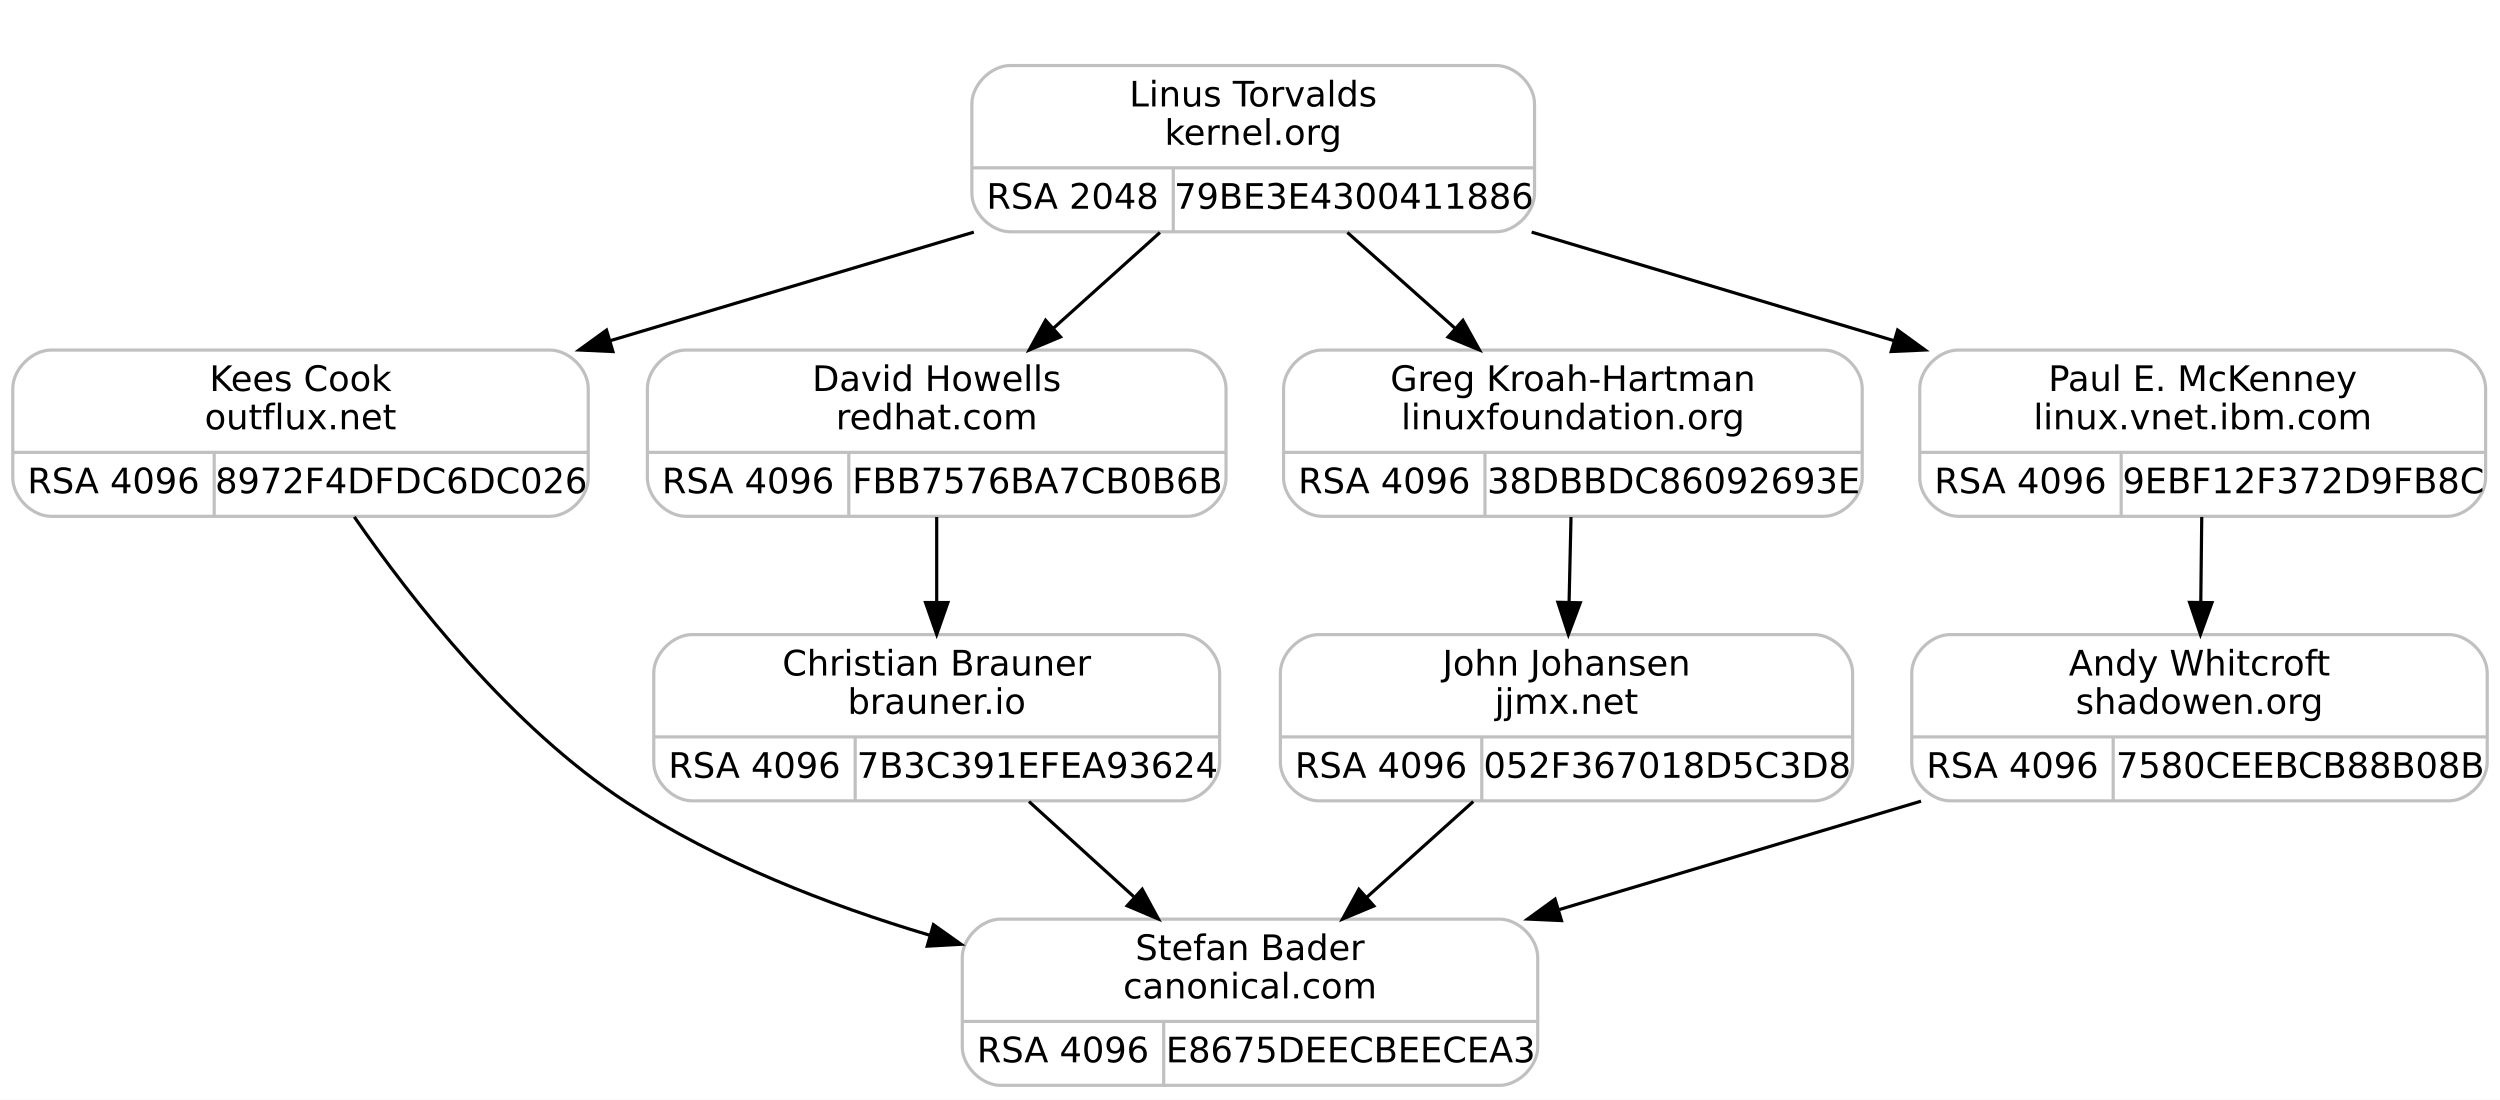
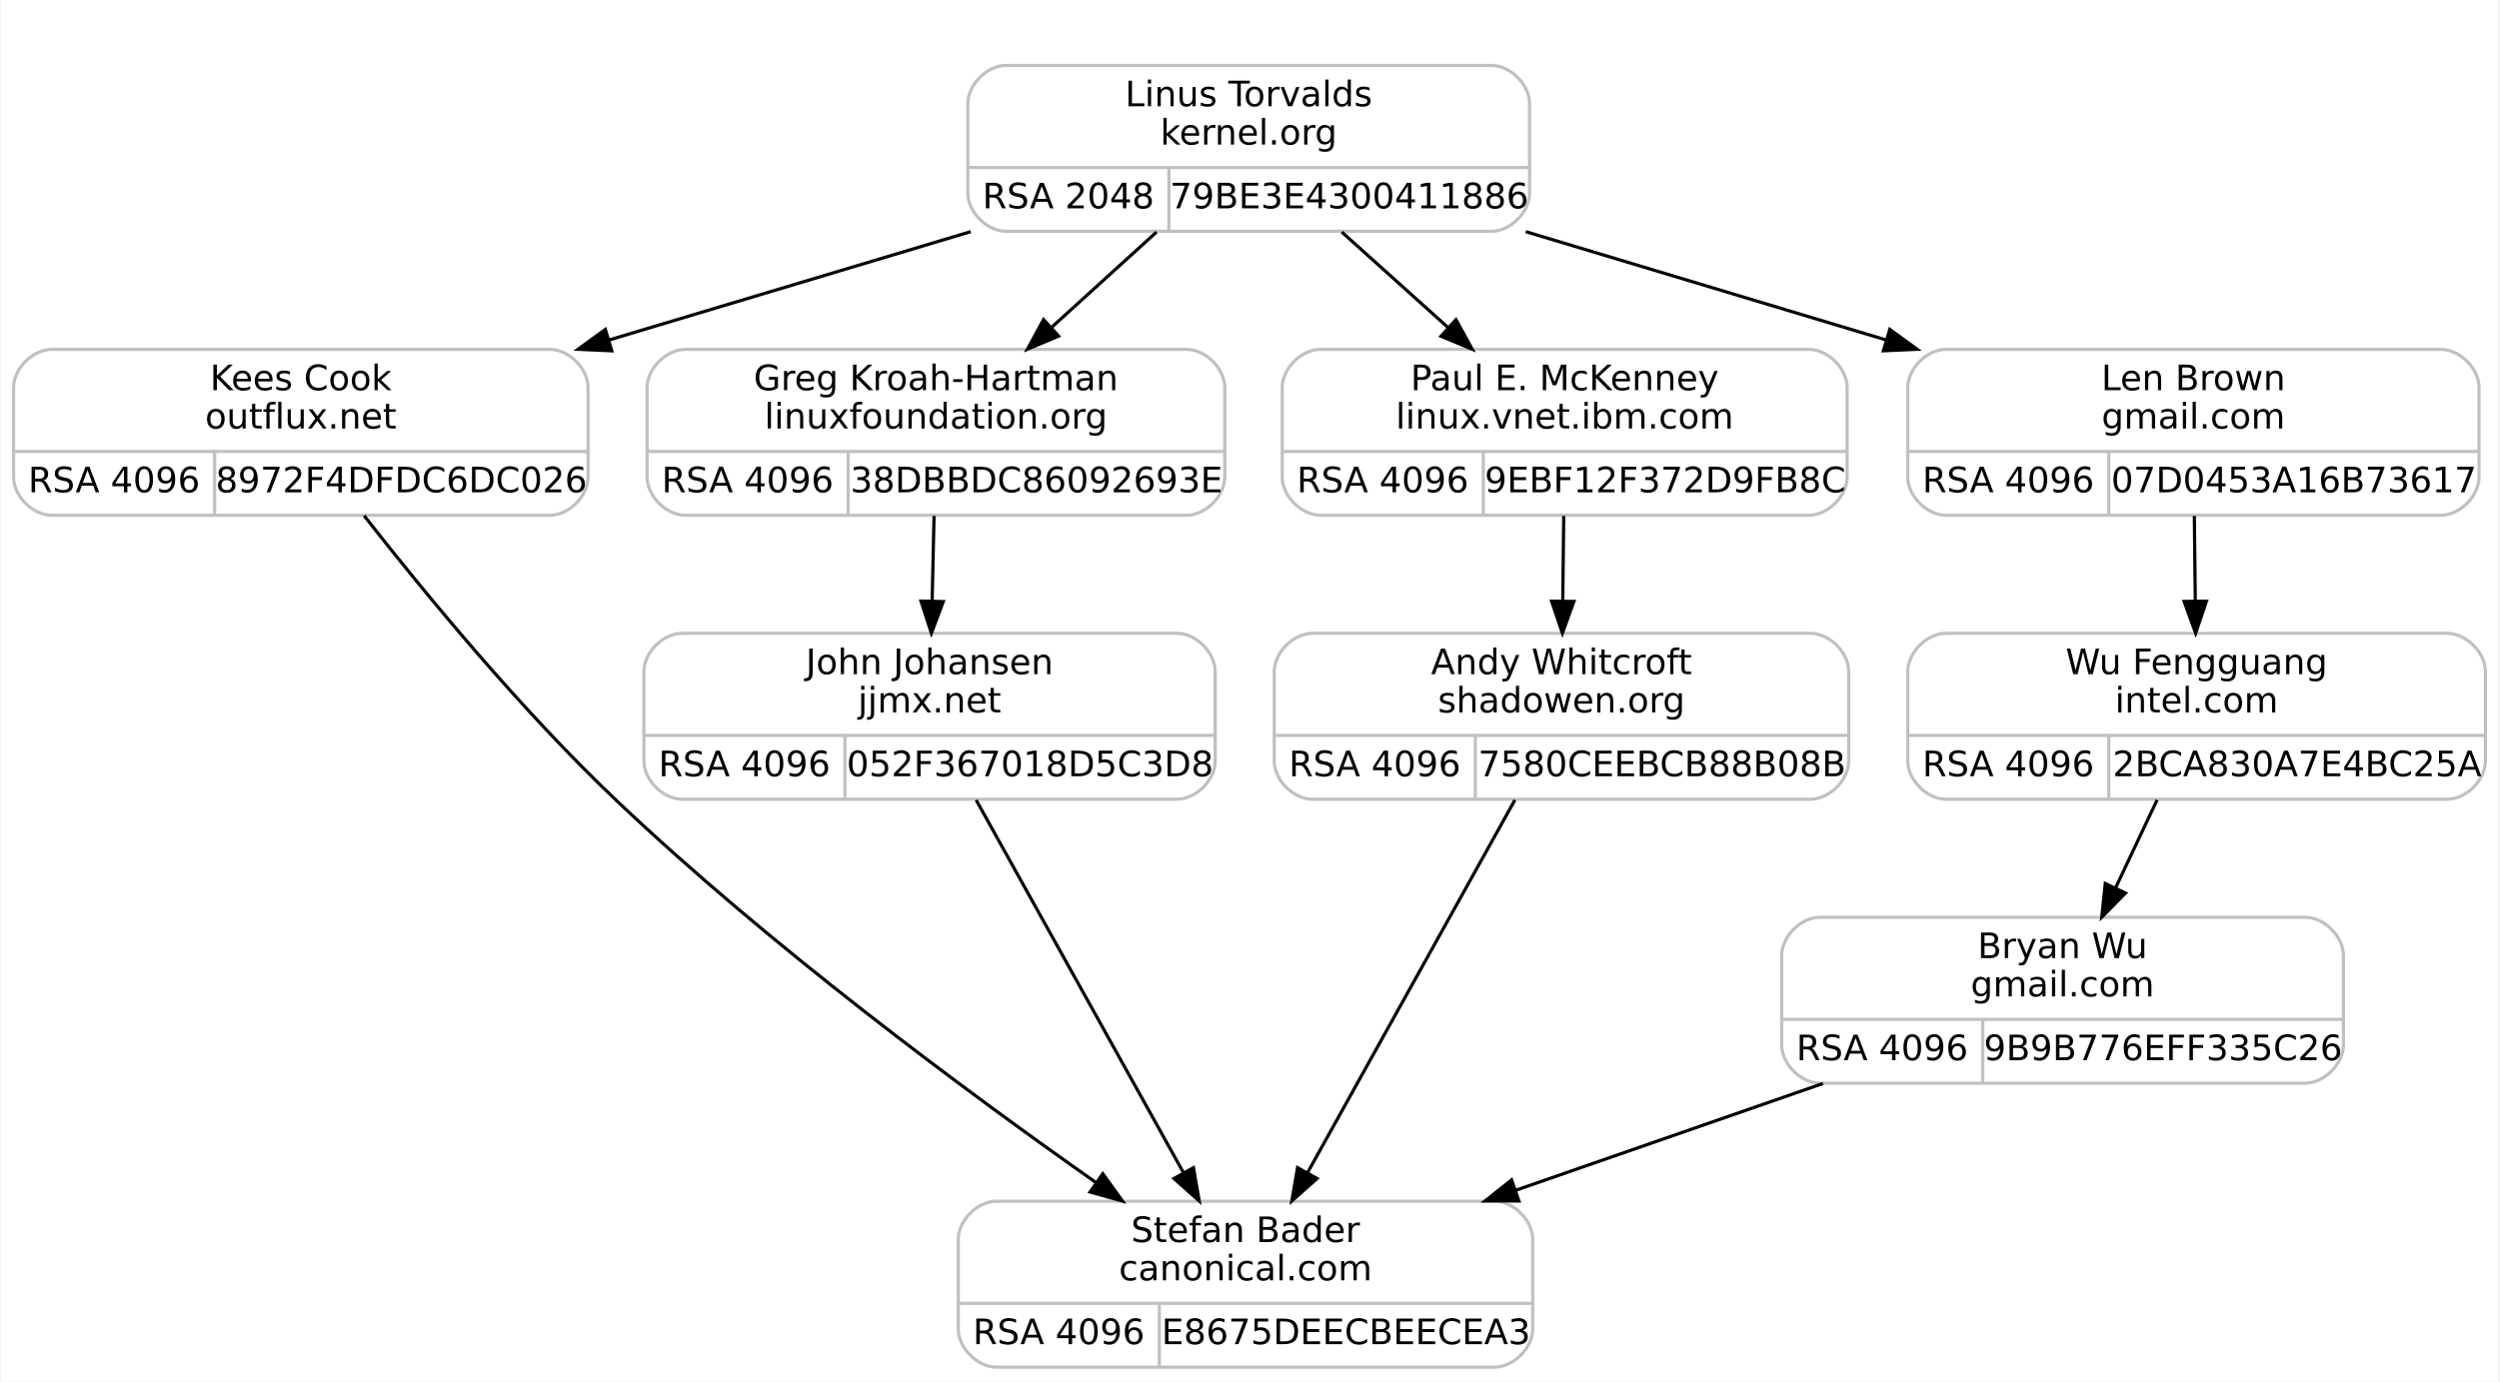
- <svg xmlns="http://www.w3.org/2000/svg" width="782pt" height="344pt" viewBox="0.00 0.00 782.00 344.00">
-   <g id="graph0" class="graph" transform="scale(1 1) rotate(0) translate(4 340)">
-     <polygon fill="#ffffff" stroke="transparent" points="-4,4 -4,-340 778,-340 778,4 -4,4" />
+ <svg xmlns="http://www.w3.org/2000/svg" width="783pt" height="433pt" viewBox="0.00 0.00 782.50 433.00">
+   <g id="graph0" class="graph" transform="scale(1 1) rotate(0) translate(4 429)">
+     <polygon fill="#ffffff" stroke="transparent" points="-4,4 -4,-429 778.5,-429 778.5,4 -4,4" />
    <g id="clust1" class="cluster">
-       <polygon fill="none" stroke="#ffffff" points="292,-259 292,-328 484,-328 484,-259 292,-259" />
+       <polygon fill="none" stroke="#ffffff" points="291,-348 291,-417 483,-417 483,-348 291,-348" />
    </g>
    <g id="node1" class="node">
-       <path fill="none" stroke="#c0c0c0" d="M12,-178.5C12,-178.5 168,-178.5 168,-178.5 174,-178.5 180,-184.5 180,-190.5 180,-190.5 180,-218.5 180,-218.5 180,-224.5 174,-230.5 168,-230.5 168,-230.5 12,-230.5 12,-230.5 6,-230.5 0,-224.5 0,-218.5 0,-218.5 0,-190.5 0,-190.5 0,-184.5 6,-178.5 12,-178.5" />
-       <text text-anchor="middle" x="90" y="-217.7" font-family="droid sans,dejavu sans,helvetica" font-size="11.00" fill="#000000">Kees Cook</text>
-       <text text-anchor="middle" x="90" y="-205.7" font-family="droid sans,dejavu sans,helvetica" font-size="11.00" fill="#000000">outflux.net</text>
-       <polyline fill="none" stroke="#c0c0c0" points="0,-198.5 180,-198.5 " />
-       <text text-anchor="middle" x="31.5" y="-185.7" font-family="droid sans,dejavu sans,helvetica" font-size="11.00" fill="#000000">RSA 4096</text>
-       <polyline fill="none" stroke="#c0c0c0" points="63,-178.5 63,-198.5 " />
-       <text text-anchor="middle" x="121.5" y="-185.7" font-family="droid sans,dejavu sans,helvetica" font-size="11.00" fill="#000000">8972F4DFDC6DC026</text>
+       <path fill="none" stroke="#c0c0c0" d="M12,-267.5C12,-267.5 168,-267.5 168,-267.5 174,-267.5 180,-273.5 180,-279.5 180,-279.5 180,-307.5 180,-307.5 180,-313.5 174,-319.5 168,-319.5 168,-319.5 12,-319.5 12,-319.5 6,-319.5 0,-313.5 0,-307.5 0,-307.5 0,-279.5 0,-279.5 0,-273.5 6,-267.5 12,-267.5" />
+       <text text-anchor="middle" x="90" y="-306.7" font-family="droid sans,dejavu sans,helvetica" font-size="11.00" fill="#000000">Kees Cook</text>
+       <text text-anchor="middle" x="90" y="-294.7" font-family="droid sans,dejavu sans,helvetica" font-size="11.00" fill="#000000">outflux.net</text>
+       <polyline fill="none" stroke="#c0c0c0" points="0,-287.5 180,-287.5 " />
+       <text text-anchor="middle" x="31.5" y="-274.7" font-family="droid sans,dejavu sans,helvetica" font-size="11.00" fill="#000000">RSA 4096</text>
+       <polyline fill="none" stroke="#c0c0c0" points="63,-267.5 63,-287.5 " />
+       <text text-anchor="middle" x="121.5" y="-274.7" font-family="droid sans,dejavu sans,helvetica" font-size="11.00" fill="#000000">8972F4DFDC6DC026</text>
    </g>
    <g id="node3" class="node">
-       <path fill="none" stroke="#c0c0c0" d="M309,-.5C309,-.5 465,-.5 465,-.5 471,-.5 477,-6.5 477,-12.5 477,-12.5 477,-40.5 477,-40.5 477,-46.5 471,-52.5 465,-52.5 465,-52.5 309,-52.5 309,-52.5 303,-52.5 297,-46.5 297,-40.5 297,-40.5 297,-12.5 297,-12.5 297,-6.5 303,-.5 309,-.5" />
-       <text text-anchor="middle" x="387" y="-39.7" font-family="droid sans,dejavu sans,helvetica" font-size="11.00" fill="#000000">Stefan Bader</text>
-       <text text-anchor="middle" x="387" y="-27.7" font-family="droid sans,dejavu sans,helvetica" font-size="11.00" fill="#000000">canonical.com</text>
-       <polyline fill="none" stroke="#c0c0c0" points="297,-20.5 477,-20.5 " />
-       <text text-anchor="middle" x="328.5" y="-7.7" font-family="droid sans,dejavu sans,helvetica" font-size="11.00" fill="#000000">RSA 4096</text>
-       <polyline fill="none" stroke="#c0c0c0" points="360,-.5 360,-20.5 " />
-       <text text-anchor="middle" x="418.5" y="-7.7" font-family="droid sans,dejavu sans,helvetica" font-size="11.00" fill="#000000">E8675DEECBEECEA3</text>
+       <path fill="none" stroke="#c0c0c0" d="M308,-.5C308,-.5 464,-.5 464,-.5 470,-.5 476,-6.5 476,-12.5 476,-12.5 476,-40.5 476,-40.5 476,-46.5 470,-52.5 464,-52.5 464,-52.5 308,-52.5 308,-52.5 302,-52.5 296,-46.5 296,-40.5 296,-40.5 296,-12.5 296,-12.5 296,-6.5 302,-.5 308,-.5" />
+       <text text-anchor="middle" x="386" y="-39.7" font-family="droid sans,dejavu sans,helvetica" font-size="11.00" fill="#000000">Stefan Bader</text>
+       <text text-anchor="middle" x="386" y="-27.7" font-family="droid sans,dejavu sans,helvetica" font-size="11.00" fill="#000000">canonical.com</text>
+       <polyline fill="none" stroke="#c0c0c0" points="296,-20.5 476,-20.5 " />
+       <text text-anchor="middle" x="327.5" y="-7.7" font-family="droid sans,dejavu sans,helvetica" font-size="11.00" fill="#000000">RSA 4096</text>
+       <polyline fill="none" stroke="#c0c0c0" points="359,-.5 359,-20.5 " />
+       <text text-anchor="middle" x="417.5" y="-7.7" font-family="droid sans,dejavu sans,helvetica" font-size="11.00" fill="#000000">E8675DEECBEECEA3</text>
    </g>
    <g id="edge2" class="edge">
-       <path fill="none" stroke="#000000" d="M106.819,-178.321C124.896,-152.169 155.944,-112.56 192,-89 220.454,-70.408 254.853,-56.985 286.788,-47.464" />
-       <polygon fill="#000000" stroke="#000000" points="287.971,-50.766 296.611,-44.633 286.033,-44.039 287.971,-50.766" />
+       <path fill="none" stroke="#000000" d="M109.832,-267.374C128.882,-243.038 159.105,-206.35 189,-178 236.888,-132.588 297.881,-87.356 339.222,-58.302" />
+       <polygon fill="#000000" stroke="#000000" points="341.284,-61.13 347.475,-52.533 337.274,-55.393 341.284,-61.13" />
    </g>
    <g id="node2" class="node">
-       <path fill="none" stroke="#c0c0c0" d="M312,-267.5C312,-267.5 464,-267.5 464,-267.5 470,-267.5 476,-273.5 476,-279.5 476,-279.5 476,-307.5 476,-307.5 476,-313.5 470,-319.5 464,-319.5 464,-319.5 312,-319.5 312,-319.5 306,-319.5 300,-313.5 300,-307.5 300,-307.5 300,-279.5 300,-279.5 300,-273.5 306,-267.5 312,-267.5" />
-       <text text-anchor="middle" x="388" y="-306.7" font-family="droid sans,dejavu sans,helvetica" font-size="11.00" fill="#000000">Linus Torvalds</text>
-       <text text-anchor="middle" x="388" y="-294.7" font-family="droid sans,dejavu sans,helvetica" font-size="11.00" fill="#000000">kernel.org</text>
-       <polyline fill="none" stroke="#c0c0c0" points="300,-287.5 476,-287.5 " />
-       <text text-anchor="middle" x="331.5" y="-274.7" font-family="droid sans,dejavu sans,helvetica" font-size="11.00" fill="#000000">RSA 2048</text>
-       <polyline fill="none" stroke="#c0c0c0" points="363,-267.5 363,-287.5 " />
-       <text text-anchor="middle" x="419.5" y="-274.7" font-family="droid sans,dejavu sans,helvetica" font-size="11.00" fill="#000000">79BE3E4300411886</text>
+       <path fill="none" stroke="#c0c0c0" d="M311,-356.5C311,-356.5 463,-356.5 463,-356.5 469,-356.5 475,-362.5 475,-368.5 475,-368.5 475,-396.5 475,-396.5 475,-402.5 469,-408.5 463,-408.5 463,-408.5 311,-408.5 311,-408.5 305,-408.5 299,-402.5 299,-396.5 299,-396.5 299,-368.5 299,-368.5 299,-362.5 305,-356.5 311,-356.5" />
+       <text text-anchor="middle" x="387" y="-395.7" font-family="droid sans,dejavu sans,helvetica" font-size="11.00" fill="#000000">Linus Torvalds</text>
+       <text text-anchor="middle" x="387" y="-383.7" font-family="droid sans,dejavu sans,helvetica" font-size="11.00" fill="#000000">kernel.org</text>
+       <polyline fill="none" stroke="#c0c0c0" points="299,-376.5 475,-376.5 " />
+       <text text-anchor="middle" x="330.5" y="-363.7" font-family="droid sans,dejavu sans,helvetica" font-size="11.00" fill="#000000">RSA 2048</text>
+       <polyline fill="none" stroke="#c0c0c0" points="362,-356.5 362,-376.5 " />
+       <text text-anchor="middle" x="418.5" y="-363.7" font-family="droid sans,dejavu sans,helvetica" font-size="11.00" fill="#000000">79BE3E4300411886</text>
    </g>
    <g id="edge1" class="edge">
-       <path fill="none" stroke="#000000" d="M300.604,-267.398C264.895,-256.734 223.458,-244.358 186.833,-233.42" />
-       <polygon fill="#000000" stroke="#000000" points="187.721,-230.032 177.137,-230.524 185.717,-236.74 187.721,-230.032" />
+       <path fill="none" stroke="#000000" d="M299.897,-356.398C264.308,-345.734 223.01,-333.358 186.508,-322.42" />
+       <polygon fill="#000000" stroke="#000000" points="187.429,-319.042 176.845,-319.524 185.419,-325.748 187.429,-319.042" />
    </g>
    <g id="node4" class="node">
-       <path fill="none" stroke="#c0c0c0" d="M210.5,-178.5C210.5,-178.5 367.5,-178.5 367.5,-178.5 373.5,-178.5 379.5,-184.5 379.5,-190.5 379.5,-190.5 379.5,-218.5 379.5,-218.5 379.5,-224.5 373.5,-230.5 367.5,-230.5 367.5,-230.5 210.5,-230.5 210.5,-230.5 204.5,-230.5 198.5,-224.5 198.5,-218.5 198.5,-218.5 198.5,-190.5 198.5,-190.5 198.5,-184.5 204.5,-178.5 210.5,-178.5" />
-       <text text-anchor="middle" x="289" y="-217.7" font-family="droid sans,dejavu sans,helvetica" font-size="11.00" fill="#000000">David Howells</text>
-       <text text-anchor="middle" x="289" y="-205.7" font-family="droid sans,dejavu sans,helvetica" font-size="11.00" fill="#000000">redhat.com</text>
-       <polyline fill="none" stroke="#c0c0c0" points="198.5,-198.5 379.5,-198.5 " />
-       <text text-anchor="middle" x="230" y="-185.7" font-family="droid sans,dejavu sans,helvetica" font-size="11.00" fill="#000000">RSA 4096</text>
-       <polyline fill="none" stroke="#c0c0c0" points="261.5,-178.5 261.5,-198.5 " />
-       <text text-anchor="middle" x="320.5" y="-185.7" font-family="droid sans,dejavu sans,helvetica" font-size="11.00" fill="#000000">FBB7576BA7CB0B6B</text>
+       <path fill="none" stroke="#c0c0c0" d="M210.5,-267.5C210.5,-267.5 367.5,-267.5 367.5,-267.5 373.5,-267.5 379.5,-273.5 379.5,-279.5 379.5,-279.5 379.5,-307.5 379.5,-307.5 379.5,-313.5 373.5,-319.5 367.5,-319.5 367.5,-319.5 210.5,-319.5 210.5,-319.5 204.5,-319.5 198.5,-313.5 198.5,-307.5 198.5,-307.5 198.5,-279.5 198.5,-279.5 198.5,-273.5 204.5,-267.5 210.5,-267.5" />
+       <text text-anchor="middle" x="289" y="-306.7" font-family="droid sans,dejavu sans,helvetica" font-size="11.00" fill="#000000">Greg Kroah-Hartman</text>
+       <text text-anchor="middle" x="289" y="-294.7" font-family="droid sans,dejavu sans,helvetica" font-size="11.00" fill="#000000">linuxfoundation.org</text>
+       <polyline fill="none" stroke="#c0c0c0" points="198.5,-287.5 379.5,-287.5 " />
+       <text text-anchor="middle" x="230" y="-274.7" font-family="droid sans,dejavu sans,helvetica" font-size="11.00" fill="#000000">RSA 4096</text>
+       <polyline fill="none" stroke="#c0c0c0" points="261.5,-267.5 261.5,-287.5 " />
+       <text text-anchor="middle" x="320.5" y="-274.7" font-family="droid sans,dejavu sans,helvetica" font-size="11.00" fill="#000000">38DBBDC86092693E</text>
    </g>
    <g id="edge3" class="edge">
-       <path fill="none" stroke="#000000" d="M358.832,-267.278C348.359,-257.863 336.416,-247.126 325.404,-237.227" />
-       <polygon fill="#000000" stroke="#000000" points="327.736,-234.617 317.959,-230.534 323.056,-239.822 327.736,-234.617" />
+       <path fill="none" stroke="#000000" d="M358.127,-356.278C347.859,-346.954 336.164,-336.333 325.351,-326.513" />
+       <polygon fill="#000000" stroke="#000000" points="327.423,-323.666 317.667,-319.534 322.717,-328.848 327.423,-323.666" />
    </g>
    <g id="node6" class="node">
-       <path fill="none" stroke="#c0c0c0" d="M409.5,-178.5C409.5,-178.5 566.5,-178.5 566.5,-178.5 572.5,-178.5 578.5,-184.5 578.5,-190.5 578.5,-190.5 578.5,-218.5 578.5,-218.5 578.5,-224.5 572.5,-230.5 566.5,-230.5 566.5,-230.5 409.5,-230.5 409.5,-230.5 403.5,-230.5 397.5,-224.5 397.5,-218.5 397.5,-218.5 397.5,-190.5 397.5,-190.5 397.5,-184.5 403.5,-178.5 409.5,-178.5" />
-       <text text-anchor="middle" x="488" y="-217.7" font-family="droid sans,dejavu sans,helvetica" font-size="11.00" fill="#000000">Greg Kroah-Hartman</text>
-       <text text-anchor="middle" x="488" y="-205.7" font-family="droid sans,dejavu sans,helvetica" font-size="11.00" fill="#000000">linuxfoundation.org</text>
-       <polyline fill="none" stroke="#c0c0c0" points="397.5,-198.5 578.5,-198.5 " />
-       <text text-anchor="middle" x="429" y="-185.7" font-family="droid sans,dejavu sans,helvetica" font-size="11.00" fill="#000000">RSA 4096</text>
-       <polyline fill="none" stroke="#c0c0c0" points="460.5,-178.5 460.5,-198.5 " />
-       <text text-anchor="middle" x="519.5" y="-185.7" font-family="droid sans,dejavu sans,helvetica" font-size="11.00" fill="#000000">38DBBDC86092693E</text>
+       <path fill="none" stroke="#c0c0c0" d="M409.5,-267.5C409.5,-267.5 562.5,-267.5 562.5,-267.5 568.5,-267.5 574.5,-273.5 574.5,-279.5 574.5,-279.5 574.5,-307.5 574.5,-307.5 574.5,-313.5 568.5,-319.5 562.5,-319.5 562.5,-319.5 409.5,-319.5 409.5,-319.5 403.5,-319.5 397.5,-313.5 397.5,-307.5 397.5,-307.5 397.5,-279.5 397.5,-279.5 397.5,-273.5 403.5,-267.5 409.5,-267.5" />
+       <text text-anchor="middle" x="486" y="-306.7" font-family="droid sans,dejavu sans,helvetica" font-size="11.00" fill="#000000">Paul E. McKenney</text>
+       <text text-anchor="middle" x="486" y="-294.7" font-family="droid sans,dejavu sans,helvetica" font-size="11.00" fill="#000000">linux.vnet.ibm.com</text>
+       <polyline fill="none" stroke="#c0c0c0" points="397.5,-287.5 574.5,-287.5 " />
+       <text text-anchor="middle" x="429" y="-274.7" font-family="droid sans,dejavu sans,helvetica" font-size="11.00" fill="#000000">RSA 4096</text>
+       <polyline fill="none" stroke="#c0c0c0" points="460.5,-267.5 460.5,-287.5 " />
+       <text text-anchor="middle" x="517.5" y="-274.7" font-family="droid sans,dejavu sans,helvetica" font-size="11.00" fill="#000000">9EBF12F372D9FB8C</text>
    </g>
    <g id="edge6" class="edge">
-       <path fill="none" stroke="#000000" d="M417.462,-267.278C428.041,-257.863 440.105,-247.126 451.228,-237.227" />
-       <polygon fill="#000000" stroke="#000000" points="453.605,-239.797 458.748,-230.534 448.951,-234.568 453.605,-239.797" />
+       <path fill="none" stroke="#000000" d="M416.168,-356.278C426.641,-346.863 438.584,-336.126 449.596,-326.227" />
+       <polygon fill="#000000" stroke="#000000" points="451.944,-328.822 457.041,-319.534 447.264,-323.617 451.944,-328.822" />
    </g>
    <g id="node8" class="node">
-       <path fill="none" stroke="#c0c0c0" d="M608.5,-178.5C608.5,-178.5 761.5,-178.5 761.5,-178.5 767.5,-178.5 773.5,-184.5 773.5,-190.5 773.5,-190.5 773.5,-218.5 773.5,-218.5 773.5,-224.5 767.5,-230.5 761.5,-230.5 761.5,-230.5 608.5,-230.5 608.5,-230.5 602.5,-230.5 596.5,-224.5 596.5,-218.5 596.5,-218.5 596.5,-190.5 596.5,-190.5 596.5,-184.5 602.5,-178.5 608.5,-178.5" />
-       <text text-anchor="middle" x="685" y="-217.7" font-family="droid sans,dejavu sans,helvetica" font-size="11.00" fill="#000000">Paul E. McKenney</text>
-       <text text-anchor="middle" x="685" y="-205.7" font-family="droid sans,dejavu sans,helvetica" font-size="11.00" fill="#000000">linux.vnet.ibm.com</text>
-       <polyline fill="none" stroke="#c0c0c0" points="596.5,-198.5 773.5,-198.5 " />
-       <text text-anchor="middle" x="628" y="-185.7" font-family="droid sans,dejavu sans,helvetica" font-size="11.00" fill="#000000">RSA 4096</text>
-       <polyline fill="none" stroke="#c0c0c0" points="659.5,-178.5 659.5,-198.5 " />
-       <text text-anchor="middle" x="716.5" y="-185.7" font-family="droid sans,dejavu sans,helvetica" font-size="11.00" fill="#000000">9EBF12F372D9FB8C</text>
+       <path fill="none" stroke="#c0c0c0" d="M605.5,-267.5C605.5,-267.5 760.5,-267.5 760.5,-267.5 766.5,-267.5 772.5,-273.5 772.5,-279.5 772.5,-279.5 772.5,-307.5 772.5,-307.5 772.5,-313.5 766.5,-319.5 760.5,-319.5 760.5,-319.5 605.5,-319.5 605.5,-319.5 599.5,-319.5 593.5,-313.5 593.5,-307.5 593.5,-307.5 593.5,-279.5 593.5,-279.5 593.5,-273.5 599.5,-267.5 605.5,-267.5" />
+       <text text-anchor="middle" x="683" y="-306.7" font-family="droid sans,dejavu sans,helvetica" font-size="11.00" fill="#000000">Len Brown</text>
+       <text text-anchor="middle" x="683" y="-294.7" font-family="droid sans,dejavu sans,helvetica" font-size="11.00" fill="#000000">gmail.com</text>
+       <polyline fill="none" stroke="#c0c0c0" points="593.5,-287.5 772.5,-287.5 " />
+       <text text-anchor="middle" x="625" y="-274.7" font-family="droid sans,dejavu sans,helvetica" font-size="11.00" fill="#000000">RSA 4096</text>
+       <polyline fill="none" stroke="#c0c0c0" points="656.5,-267.5 656.5,-287.5 " />
+       <text text-anchor="middle" x="714.5" y="-274.7" font-family="droid sans,dejavu sans,helvetica" font-size="11.00" fill="#000000">07D0453A16B73617</text>
    </g>
    <g id="edge9" class="edge">
-       <path fill="none" stroke="#000000" d="M475.103,-267.398C510.692,-256.734 551.99,-244.358 588.492,-233.42" />
-       <polygon fill="#000000" stroke="#000000" points="589.581,-236.748 598.155,-230.524 587.571,-230.042 589.581,-236.748" />
+       <path fill="none" stroke="#000000" d="M473.81,-356.398C509.278,-345.734 550.438,-333.358 586.817,-322.42" />
+       <polygon fill="#000000" stroke="#000000" points="587.879,-325.755 596.448,-319.524 585.863,-319.052 587.879,-325.755" />
    </g>
    <g id="node5" class="node">
-       <path fill="none" stroke="#c0c0c0" d="M212.5,-89.5C212.5,-89.5 365.5,-89.5 365.5,-89.5 371.5,-89.5 377.5,-95.5 377.5,-101.5 377.5,-101.5 377.5,-129.5 377.5,-129.5 377.5,-135.5 371.5,-141.5 365.5,-141.5 365.5,-141.5 212.5,-141.5 212.5,-141.5 206.5,-141.5 200.5,-135.5 200.5,-129.5 200.5,-129.5 200.5,-101.5 200.5,-101.5 200.5,-95.5 206.5,-89.5 212.5,-89.5" />
-       <text text-anchor="middle" x="289" y="-128.7" font-family="droid sans,dejavu sans,helvetica" font-size="11.00" fill="#000000">Christian Brauner</text>
-       <text text-anchor="middle" x="289" y="-116.7" font-family="droid sans,dejavu sans,helvetica" font-size="11.00" fill="#000000">brauner.io</text>
-       <polyline fill="none" stroke="#c0c0c0" points="200.5,-109.5 377.5,-109.5 " />
-       <text text-anchor="middle" x="232" y="-96.7" font-family="droid sans,dejavu sans,helvetica" font-size="11.00" fill="#000000">RSA 4096</text>
-       <polyline fill="none" stroke="#c0c0c0" points="263.5,-89.5 263.5,-109.5 " />
-       <text text-anchor="middle" x="320.5" y="-96.7" font-family="droid sans,dejavu sans,helvetica" font-size="11.00" fill="#000000">7B3C391EFEA93624</text>
+       <path fill="none" stroke="#c0c0c0" d="M209.5,-178.5C209.5,-178.5 364.5,-178.5 364.5,-178.5 370.5,-178.5 376.5,-184.5 376.5,-190.5 376.5,-190.5 376.5,-218.5 376.5,-218.5 376.5,-224.5 370.5,-230.5 364.5,-230.5 364.5,-230.5 209.5,-230.5 209.5,-230.5 203.5,-230.5 197.5,-224.5 197.5,-218.5 197.5,-218.5 197.5,-190.5 197.5,-190.5 197.5,-184.5 203.5,-178.5 209.5,-178.5" />
+       <text text-anchor="middle" x="287" y="-217.7" font-family="droid sans,dejavu sans,helvetica" font-size="11.00" fill="#000000">John Johansen</text>
+       <text text-anchor="middle" x="287" y="-205.7" font-family="droid sans,dejavu sans,helvetica" font-size="11.00" fill="#000000">jjmx.net</text>
+       <polyline fill="none" stroke="#c0c0c0" points="197.5,-198.5 376.5,-198.5 " />
+       <text text-anchor="middle" x="229" y="-185.7" font-family="droid sans,dejavu sans,helvetica" font-size="11.00" fill="#000000">RSA 4096</text>
+       <polyline fill="none" stroke="#c0c0c0" points="260.5,-178.5 260.5,-198.5 " />
+       <text text-anchor="middle" x="318.5" y="-185.7" font-family="droid sans,dejavu sans,helvetica" font-size="11.00" fill="#000000">052F367018D5C3D8</text>
    </g>
    <g id="edge4" class="edge">
-       <path fill="none" stroke="#000000" d="M289,-178.278C289,-169.95 289,-160.587 289,-151.684" />
-       <polygon fill="#000000" stroke="#000000" points="292.5,-151.534 289,-141.534 285.5,-151.534 292.5,-151.534" />
+       <path fill="none" stroke="#000000" d="M288.411,-267.278C288.224,-258.95 288.013,-249.587 287.813,-240.684" />
+       <polygon fill="#000000" stroke="#000000" points="291.309,-240.453 287.585,-230.534 284.311,-240.61 291.309,-240.453" />
    </g>
    <g id="edge5" class="edge">
-       <path fill="none" stroke="#000000" d="M317.873,-89.278C328.141,-79.954 339.836,-69.333 350.649,-59.513" />
-       <polygon fill="#000000" stroke="#000000" points="353.283,-61.848 358.333,-52.534 348.577,-56.666 353.283,-61.848" />
+       <path fill="none" stroke="#000000" d="M301.608,-178.236C318.839,-147.254 347.549,-95.635 366.625,-61.335" />
+       <polygon fill="#000000" stroke="#000000" points="369.692,-63.023 371.493,-52.582 363.574,-59.62 369.692,-63.023" />
    </g>
    <g id="node7" class="node">
-       <path fill="none" stroke="#c0c0c0" d="M408.5,-89.5C408.5,-89.5 563.5,-89.5 563.5,-89.5 569.5,-89.5 575.5,-95.5 575.5,-101.5 575.5,-101.5 575.5,-129.5 575.5,-129.5 575.5,-135.5 569.5,-141.5 563.5,-141.5 563.5,-141.5 408.5,-141.5 408.5,-141.5 402.5,-141.5 396.5,-135.5 396.5,-129.5 396.5,-129.5 396.5,-101.5 396.5,-101.5 396.5,-95.5 402.5,-89.5 408.5,-89.5" />
-       <text text-anchor="middle" x="486" y="-128.7" font-family="droid sans,dejavu sans,helvetica" font-size="11.00" fill="#000000">John Johansen</text>
-       <text text-anchor="middle" x="486" y="-116.7" font-family="droid sans,dejavu sans,helvetica" font-size="11.00" fill="#000000">jjmx.net</text>
-       <polyline fill="none" stroke="#c0c0c0" points="396.5,-109.5 575.5,-109.5 " />
-       <text text-anchor="middle" x="428" y="-96.7" font-family="droid sans,dejavu sans,helvetica" font-size="11.00" fill="#000000">RSA 4096</text>
-       <polyline fill="none" stroke="#c0c0c0" points="459.5,-89.5 459.5,-109.5 " />
-       <text text-anchor="middle" x="517.5" y="-96.7" font-family="droid sans,dejavu sans,helvetica" font-size="11.00" fill="#000000">052F367018D5C3D8</text>
+       <path fill="none" stroke="#c0c0c0" d="M407,-178.5C407,-178.5 563,-178.5 563,-178.5 569,-178.5 575,-184.5 575,-190.5 575,-190.5 575,-218.5 575,-218.5 575,-224.5 569,-230.5 563,-230.5 563,-230.5 407,-230.5 407,-230.5 401,-230.5 395,-224.5 395,-218.5 395,-218.5 395,-190.5 395,-190.5 395,-184.5 401,-178.5 407,-178.5" />
+       <text text-anchor="middle" x="485" y="-217.7" font-family="droid sans,dejavu sans,helvetica" font-size="11.00" fill="#000000">Andy Whitcroft</text>
+       <text text-anchor="middle" x="485" y="-205.7" font-family="droid sans,dejavu sans,helvetica" font-size="11.00" fill="#000000">shadowen.org</text>
+       <polyline fill="none" stroke="#c0c0c0" points="395,-198.5 575,-198.5 " />
+       <text text-anchor="middle" x="426.5" y="-185.7" font-family="droid sans,dejavu sans,helvetica" font-size="11.00" fill="#000000">RSA 4096</text>
+       <polyline fill="none" stroke="#c0c0c0" points="458,-178.5 458,-198.5 " />
+       <text text-anchor="middle" x="516.5" y="-185.7" font-family="droid sans,dejavu sans,helvetica" font-size="11.00" fill="#000000">7580CEEBCB88B08B</text>
    </g>
    <g id="edge7" class="edge">
-       <path fill="none" stroke="#000000" d="M487.411,-178.278C487.224,-169.95 487.013,-160.587 486.813,-151.684" />
-       <polygon fill="#000000" stroke="#000000" points="490.309,-151.453 486.585,-141.534 483.311,-151.61 490.309,-151.453" />
+       <path fill="none" stroke="#000000" d="M485.705,-267.278C485.612,-258.95 485.507,-249.587 485.407,-240.684" />
+       <polygon fill="#000000" stroke="#000000" points="488.905,-240.494 485.293,-230.534 481.905,-240.573 488.905,-240.494" />
    </g>
    <g id="edge8" class="edge">
-       <path fill="none" stroke="#000000" d="M456.832,-89.278C446.359,-79.863 434.416,-69.126 423.404,-59.227" />
-       <polygon fill="#000000" stroke="#000000" points="425.736,-56.617 415.959,-52.534 421.056,-61.822 425.736,-56.617" />
+       <path fill="none" stroke="#000000" d="M470.392,-178.236C453.161,-147.254 424.451,-95.635 405.375,-61.335" />
+       <polygon fill="#000000" stroke="#000000" points="408.426,-59.62 400.507,-52.582 402.308,-63.023 408.426,-59.62" />
    </g>
    <g id="node9" class="node">
-       <path fill="none" stroke="#c0c0c0" d="M606,-89.5C606,-89.5 762,-89.5 762,-89.5 768,-89.5 774,-95.5 774,-101.5 774,-101.5 774,-129.5 774,-129.5 774,-135.5 768,-141.5 762,-141.5 762,-141.5 606,-141.5 606,-141.5 600,-141.5 594,-135.5 594,-129.5 594,-129.5 594,-101.5 594,-101.5 594,-95.5 600,-89.5 606,-89.5" />
-       <text text-anchor="middle" x="684" y="-128.7" font-family="droid sans,dejavu sans,helvetica" font-size="11.00" fill="#000000">Andy Whitcroft</text>
-       <text text-anchor="middle" x="684" y="-116.7" font-family="droid sans,dejavu sans,helvetica" font-size="11.00" fill="#000000">shadowen.org</text>
-       <polyline fill="none" stroke="#c0c0c0" points="594,-109.5 774,-109.5 " />
-       <text text-anchor="middle" x="625.5" y="-96.7" font-family="droid sans,dejavu sans,helvetica" font-size="11.00" fill="#000000">RSA 4096</text>
-       <polyline fill="none" stroke="#c0c0c0" points="657,-89.5 657,-109.5 " />
-       <text text-anchor="middle" x="715.5" y="-96.7" font-family="droid sans,dejavu sans,helvetica" font-size="11.00" fill="#000000">7580CEEBCB88B08B</text>
+       <path fill="none" stroke="#c0c0c0" d="M605.5,-178.5C605.5,-178.5 762.5,-178.5 762.5,-178.5 768.5,-178.5 774.5,-184.5 774.5,-190.5 774.5,-190.5 774.5,-218.5 774.5,-218.5 774.5,-224.5 768.5,-230.5 762.5,-230.5 762.5,-230.5 605.5,-230.5 605.5,-230.5 599.5,-230.5 593.5,-224.5 593.5,-218.5 593.5,-218.5 593.5,-190.5 593.5,-190.5 593.5,-184.5 599.5,-178.5 605.5,-178.5" />
+       <text text-anchor="middle" x="684" y="-217.7" font-family="droid sans,dejavu sans,helvetica" font-size="11.00" fill="#000000">Wu Fengguang</text>
+       <text text-anchor="middle" x="684" y="-205.7" font-family="droid sans,dejavu sans,helvetica" font-size="11.00" fill="#000000">intel.com</text>
+       <polyline fill="none" stroke="#c0c0c0" points="593.5,-198.5 774.5,-198.5 " />
+       <text text-anchor="middle" x="625" y="-185.7" font-family="droid sans,dejavu sans,helvetica" font-size="11.00" fill="#000000">RSA 4096</text>
+       <polyline fill="none" stroke="#c0c0c0" points="656.5,-178.5 656.5,-198.5 " />
+       <text text-anchor="middle" x="715.5" y="-185.7" font-family="droid sans,dejavu sans,helvetica" font-size="11.00" fill="#000000">2BCA830A7E4BC25A</text>
    </g>
    <g id="edge10" class="edge">
-       <path fill="none" stroke="#000000" d="M684.705,-178.278C684.612,-169.95 684.507,-160.587 684.407,-151.684" />
-       <polygon fill="#000000" stroke="#000000" points="687.905,-151.494 684.293,-141.534 680.905,-151.573 687.905,-151.494" />
+       <path fill="none" stroke="#000000" d="M683.295,-267.278C683.388,-258.95 683.493,-249.587 683.593,-240.684" />
+       <polygon fill="#000000" stroke="#000000" points="687.095,-240.573 683.707,-230.534 680.095,-240.494 687.095,-240.573" />
+     </g>
+     <g id="node10" class="node">
+       <path fill="none" stroke="#c0c0c0" d="M566,-89.5C566,-89.5 718,-89.5 718,-89.5 724,-89.5 730,-95.5 730,-101.5 730,-101.5 730,-129.5 730,-129.5 730,-135.5 724,-141.5 718,-141.5 718,-141.5 566,-141.5 566,-141.5 560,-141.5 554,-135.5 554,-129.5 554,-129.5 554,-101.5 554,-101.5 554,-95.5 560,-89.5 566,-89.5" />
+       <text text-anchor="middle" x="642" y="-128.7" font-family="droid sans,dejavu sans,helvetica" font-size="11.00" fill="#000000">Bryan Wu</text>
+       <text text-anchor="middle" x="642" y="-116.7" font-family="droid sans,dejavu sans,helvetica" font-size="11.00" fill="#000000">gmail.com</text>
+       <polyline fill="none" stroke="#c0c0c0" points="554,-109.5 730,-109.5 " />
+       <text text-anchor="middle" x="585.5" y="-96.7" font-family="droid sans,dejavu sans,helvetica" font-size="11.00" fill="#000000">RSA 4096</text>
+       <polyline fill="none" stroke="#c0c0c0" points="617,-89.5 617,-109.5 " />
+       <text text-anchor="middle" x="673.5" y="-96.7" font-family="droid sans,dejavu sans,helvetica" font-size="11.00" fill="#000000">9B9B776EFF335C26</text>
    </g>
    <g id="edge11" class="edge">
-       <path fill="none" stroke="#000000" d="M596.897,-89.398C561.308,-78.734 520.01,-66.358 483.508,-55.42" />
-       <polygon fill="#000000" stroke="#000000" points="484.429,-52.042 473.845,-52.524 482.419,-58.748 484.429,-52.042" />
+       <path fill="none" stroke="#000000" d="M671.626,-178.278C667.567,-169.678 662.988,-159.975 658.665,-150.815" />
+       <polygon fill="#000000" stroke="#000000" points="661.719,-149.084 654.286,-141.534 655.388,-152.071 661.719,-149.084" />
+     </g>
+     <g id="edge12" class="edge">
+       <path fill="none" stroke="#000000" d="M566.921,-89.398C536.704,-78.893 501.711,-66.728 470.599,-55.911" />
+       <polygon fill="#000000" stroke="#000000" points="471.672,-52.579 461.077,-52.601 469.373,-59.191 471.672,-52.579" />
    </g>
  </g>
</svg>
